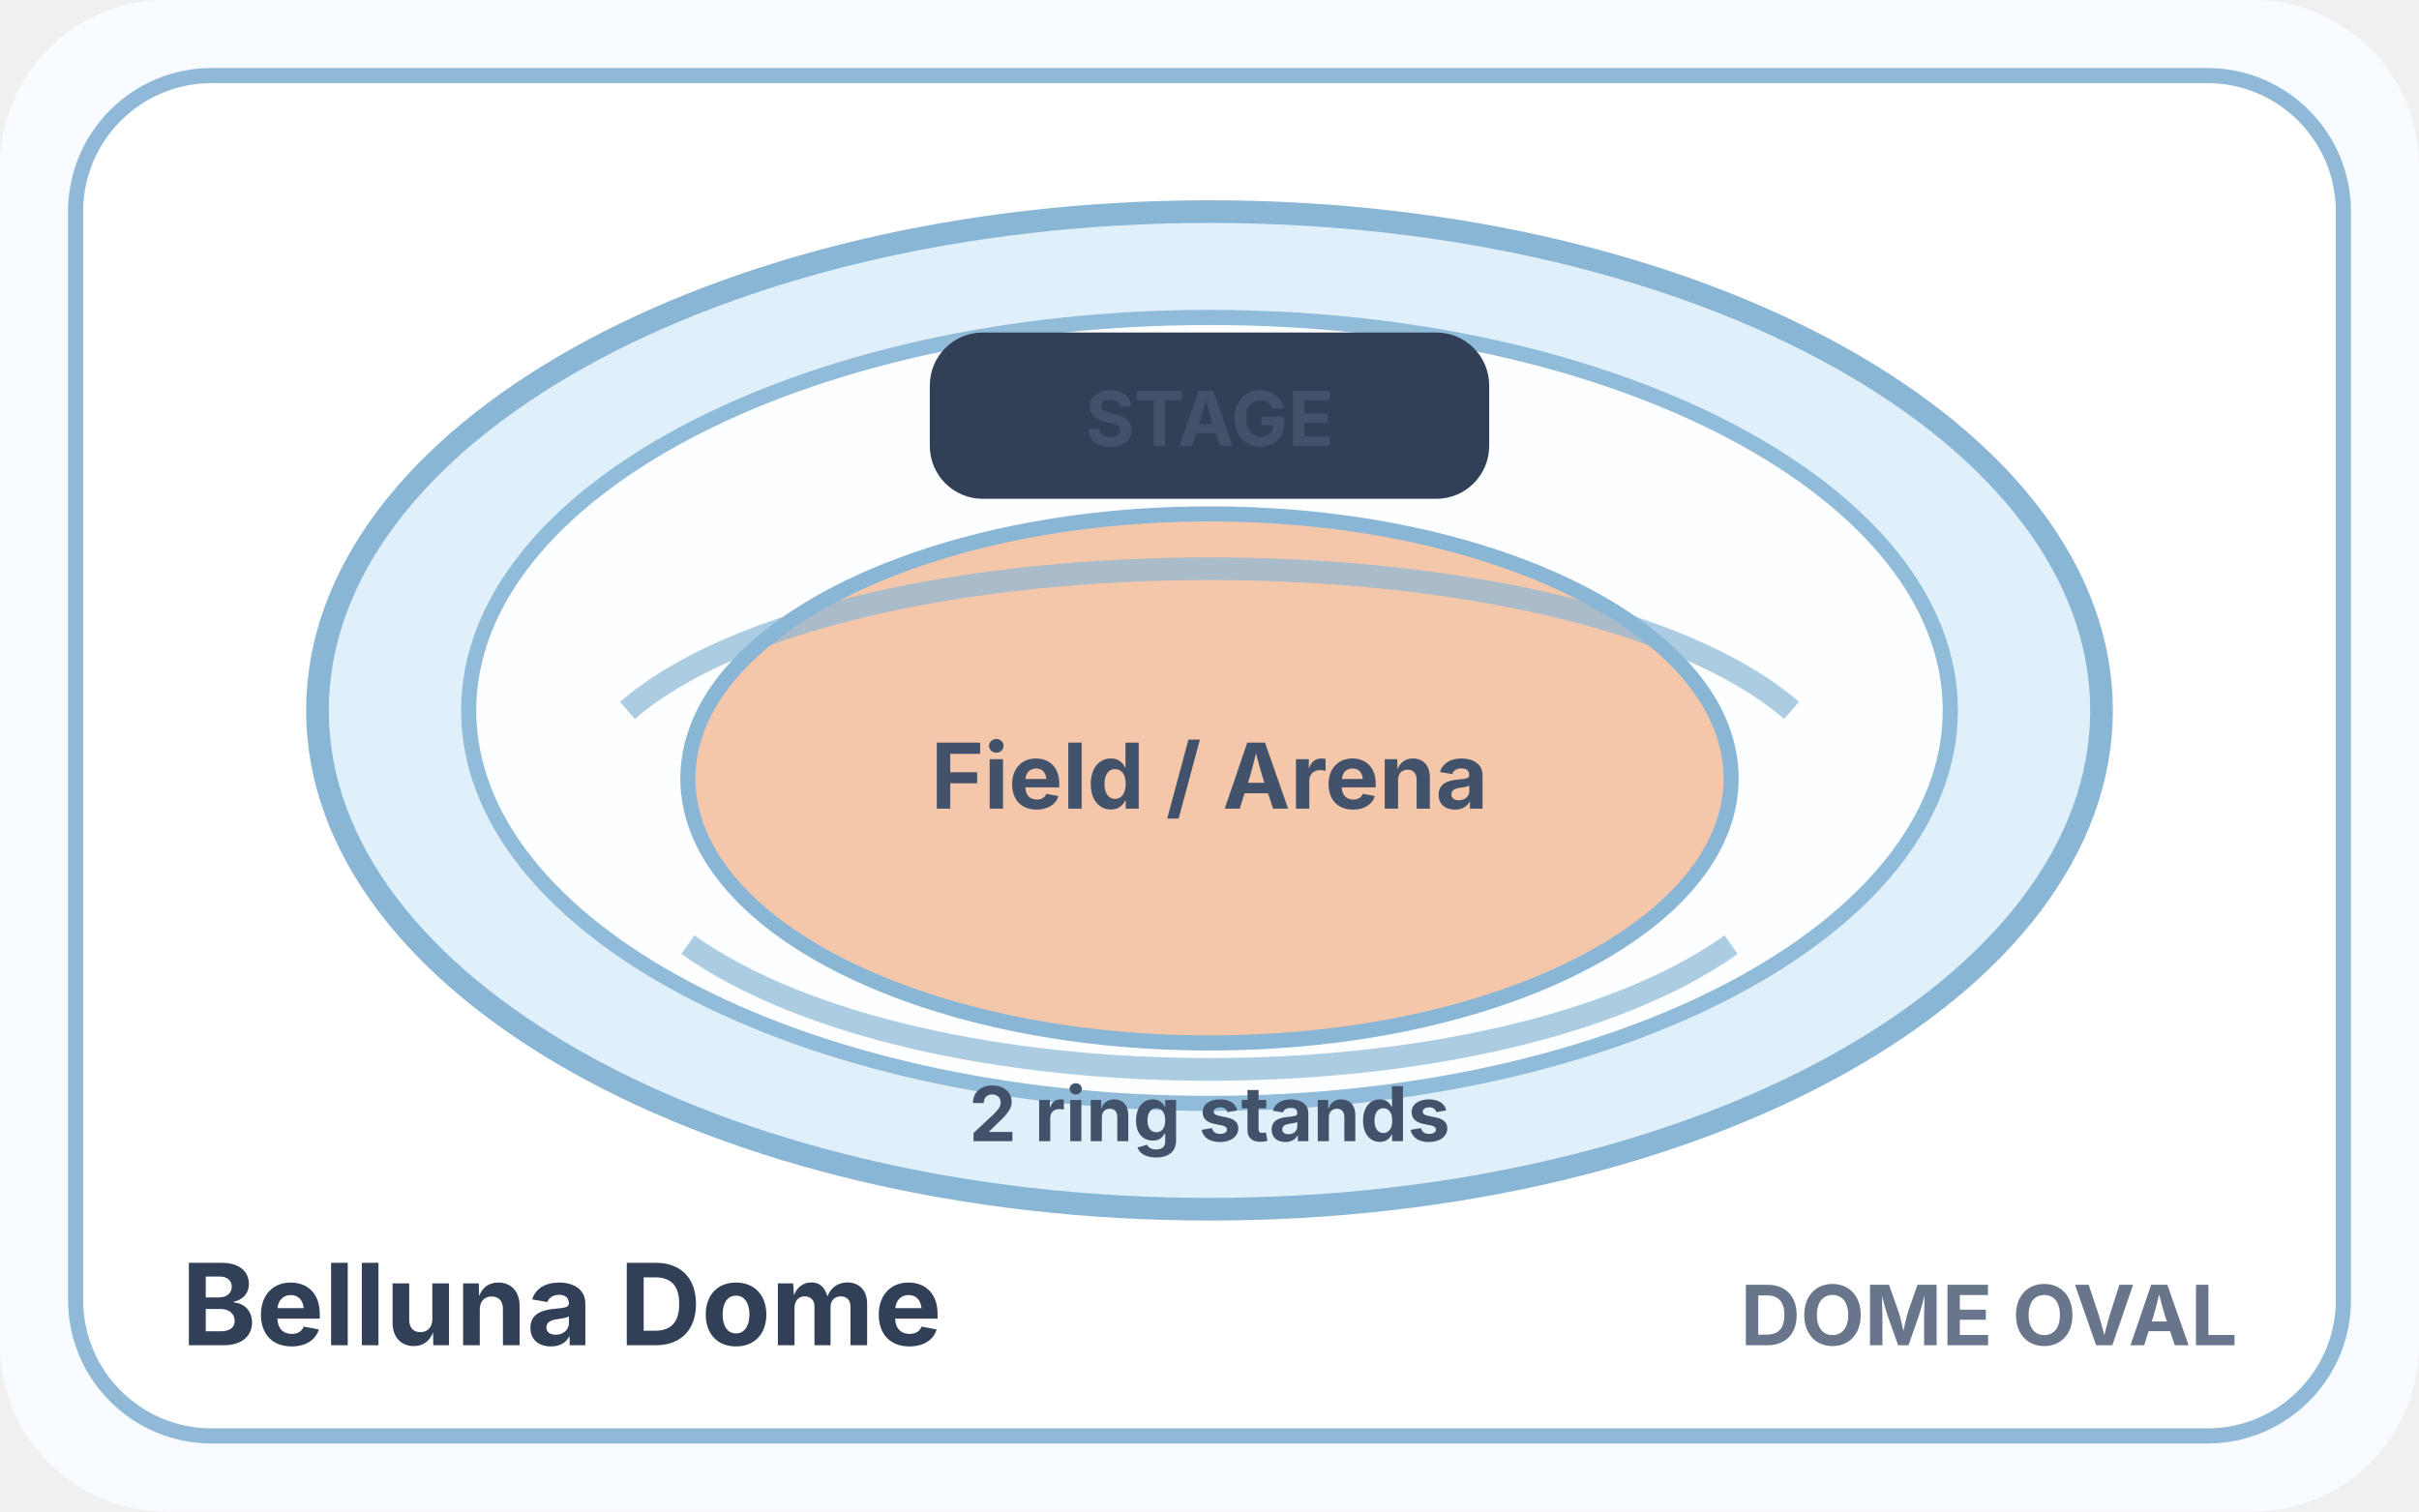
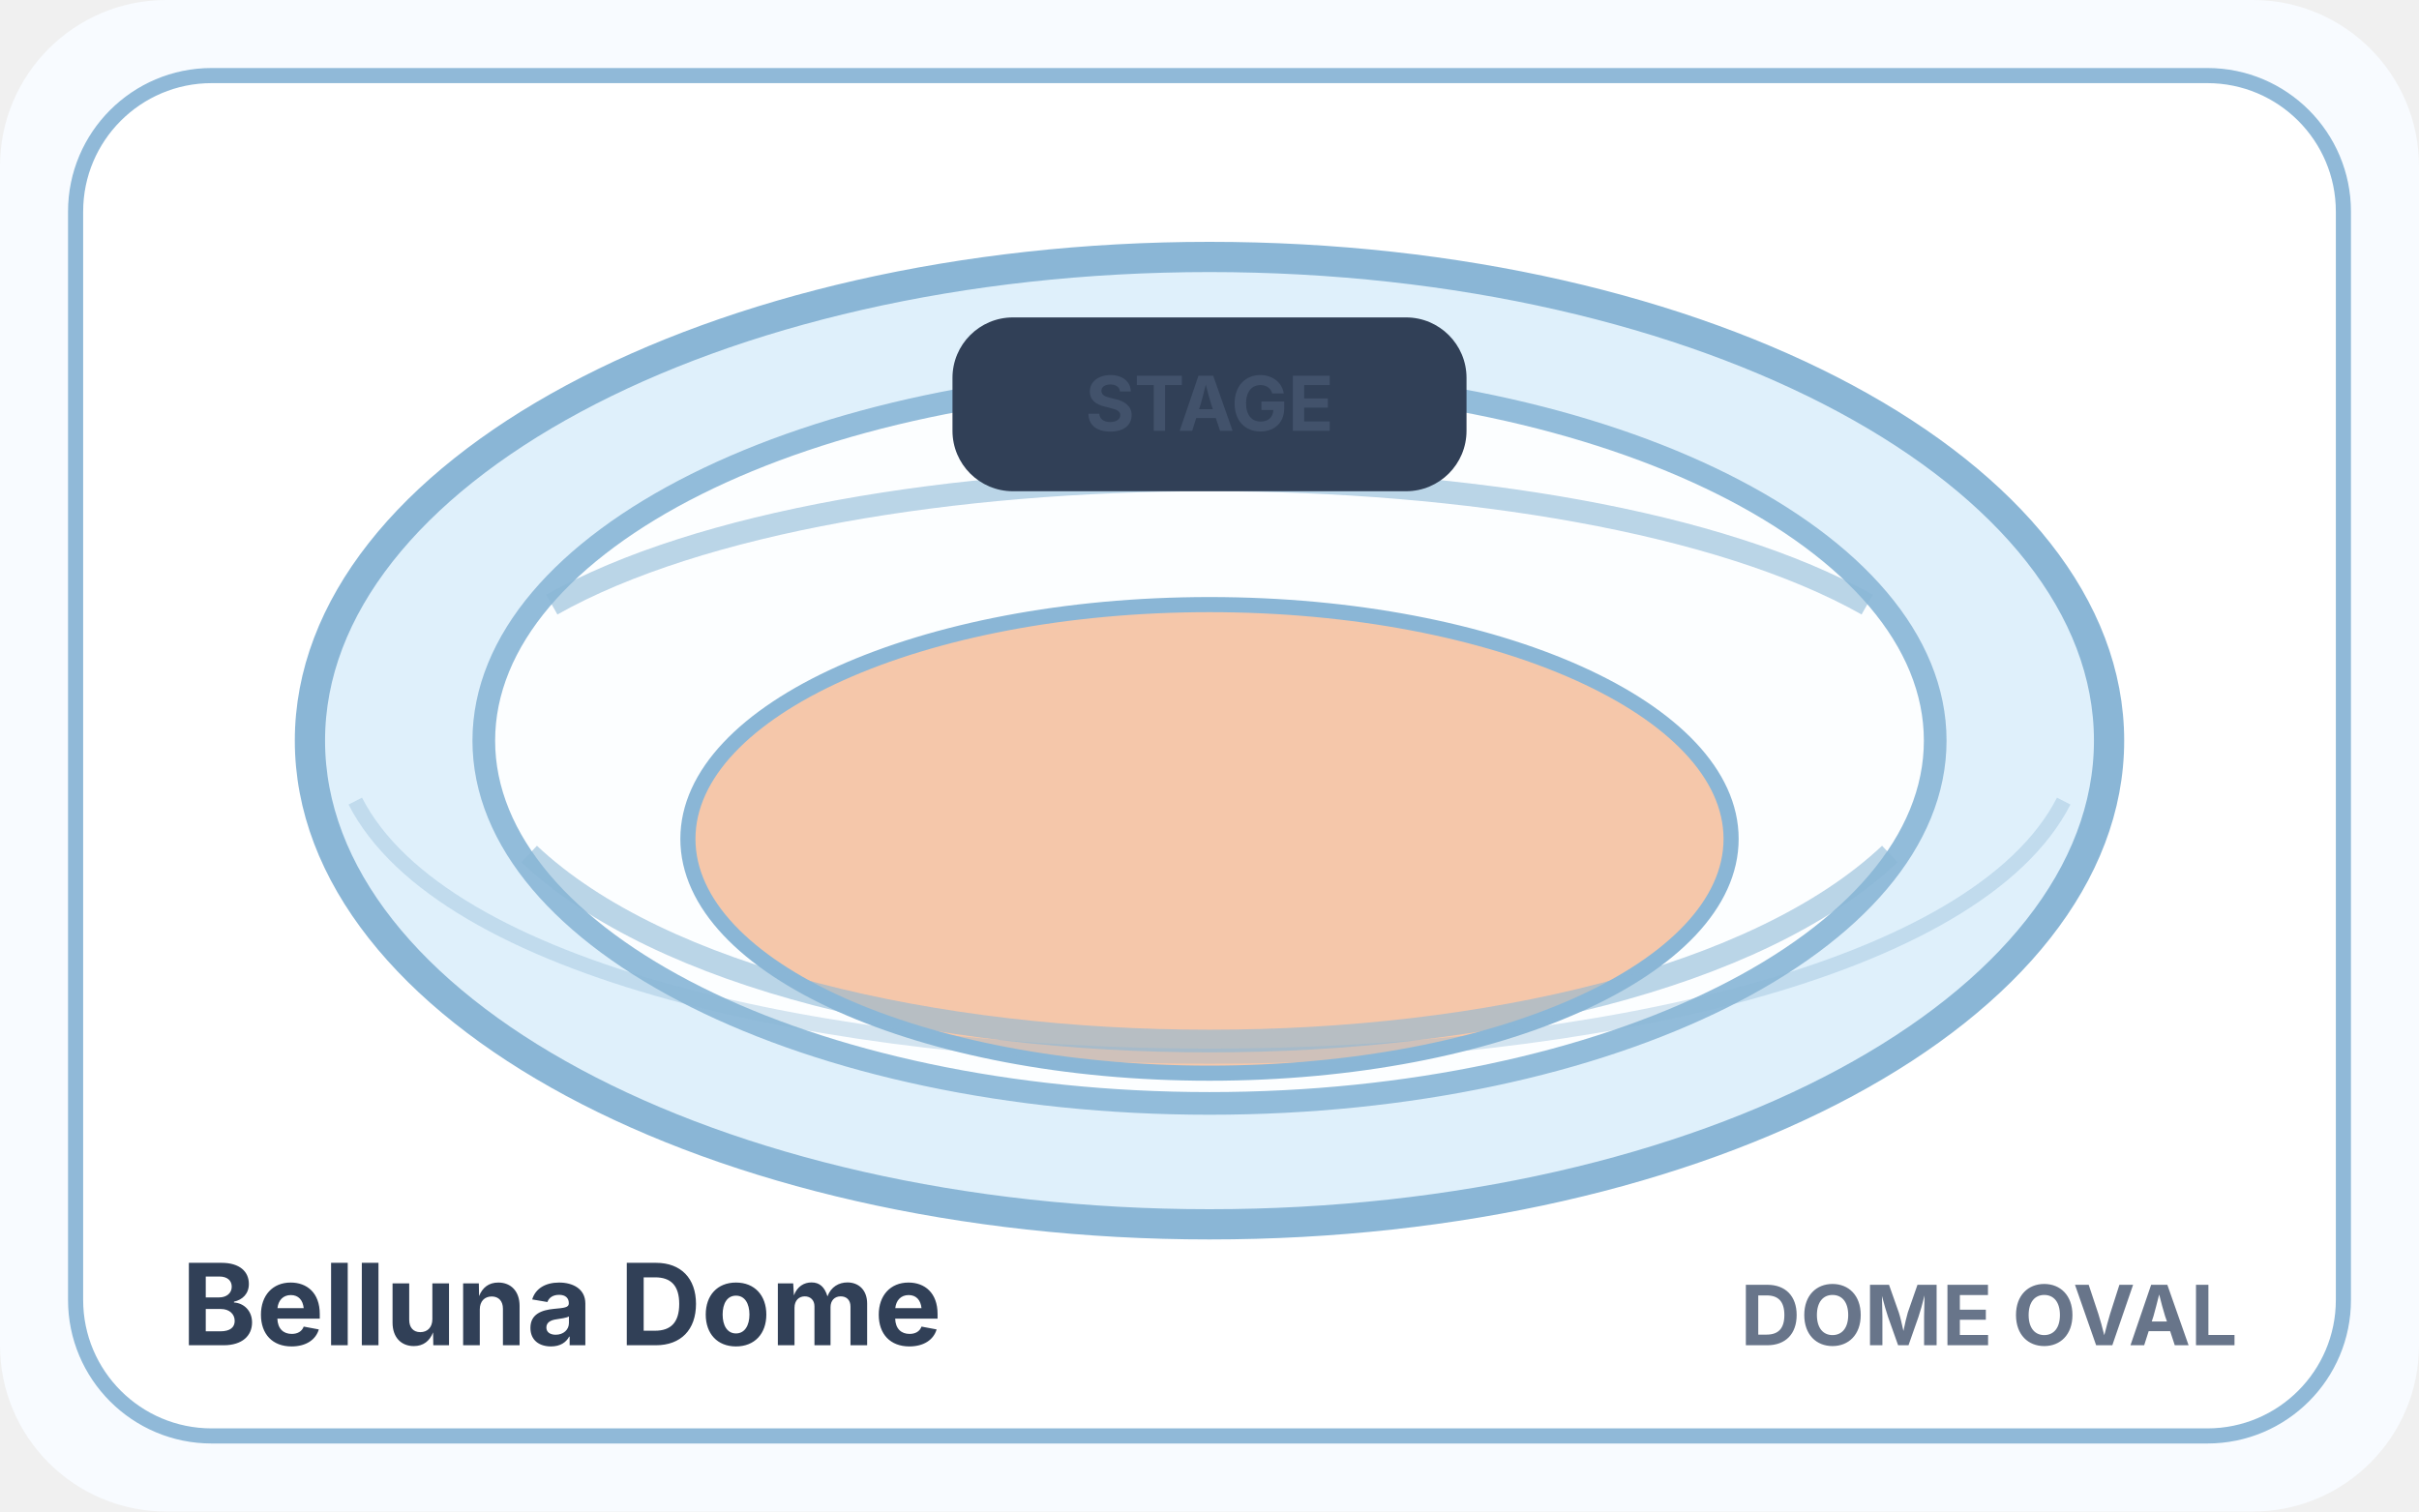
<svg xmlns="http://www.w3.org/2000/svg" viewBox="0 0 320 200" role="img" aria-labelledby="title desc">
  <rect width="320" height="200" rx="22" fill="#f8fbff" />
  <rect x="10" y="10" width="300" height="180" rx="18" fill="white" stroke="#8ab6d6" stroke-width="2" opacity="0.95" />
-   <ellipse cx="160" cy="94" rx="118" ry="66" fill="#dff0fb" stroke="#8ab6d6" stroke-width="3" />
-   <ellipse cx="160" cy="94" rx="98" ry="52" fill="white" stroke="#8ab6d6" stroke-width="2" opacity="0.92" />
-   <ellipse cx="160" cy="103" rx="69" ry="35" fill="#f5c7aa" stroke="#8ab6d6" stroke-width="2" />
-   <rect x="123" y="44" width="74" height="22" rx="7" fill="#314057" />
-   <path d="M83 94 C112 69 208 69 237 94" fill="none" stroke="#8ab6d6" stroke-width="3" opacity="0.7" />
-   <path d="M91 125 C122 147 198 147 229 125" fill="none" stroke="#8ab6d6" stroke-width="3" opacity="0.7" />
-   <text x="160" y="59" text-anchor="middle" fill="#42526b" font-family="Inter, Arial, sans-serif" font-size="10" font-weight="700">STAGE</text>
-   <text x="160" y="107" text-anchor="middle" fill="#42526b" font-family="Inter, Arial, sans-serif" font-size="12" font-weight="700">Field / Arena</text>
-   <text x="160" y="151" text-anchor="middle" fill="#42526b" font-family="Inter, Arial, sans-serif" font-size="10" font-weight="700">2 ring stands</text>
+   <ellipse cx="160" cy="98" rx="119" ry="64" fill="#dff0fb" stroke="#8ab6d6" stroke-width="4" />
+   <ellipse cx="160" cy="98" rx="96" ry="48" fill="white" stroke="#8ab6d6" stroke-width="3" opacity="0.9" />
+   <ellipse cx="160" cy="111" rx="69" ry="31" fill="#f5c7aa" stroke="#8ab6d6" stroke-width="2" />
+   <path d="M73 80 C112 58 208 58 247 80" fill="none" stroke="#8ab6d6" stroke-width="3" opacity="0.58" />
+   <path d="M70 113 C105 146 215 146 250 113" fill="none" stroke="#8ab6d6" stroke-width="3" opacity="0.58" />
+   <path d="M47 106 C70 151 250 151 273 106" fill="none" stroke="#8ab6d6" stroke-width="2" opacity="0.36" />
+   <rect x="126" y="42" width="68" height="23" rx="8" fill="#314057" />
+   <text x="160" y="57" text-anchor="middle" fill="#42526b" font-family="Inter, Arial, sans-serif" font-size="10" font-weight="700">STAGE</text>
  <text x="24" y="178" fill="#314057" font-family="Inter, Arial, sans-serif" font-size="15" font-weight="700">Belluna Dome</text>
  <text x="296" y="178" text-anchor="end" fill="#68758a" font-family="Inter, Arial, sans-serif" font-size="11" font-weight="700">DOME OVAL</text>
</svg>
